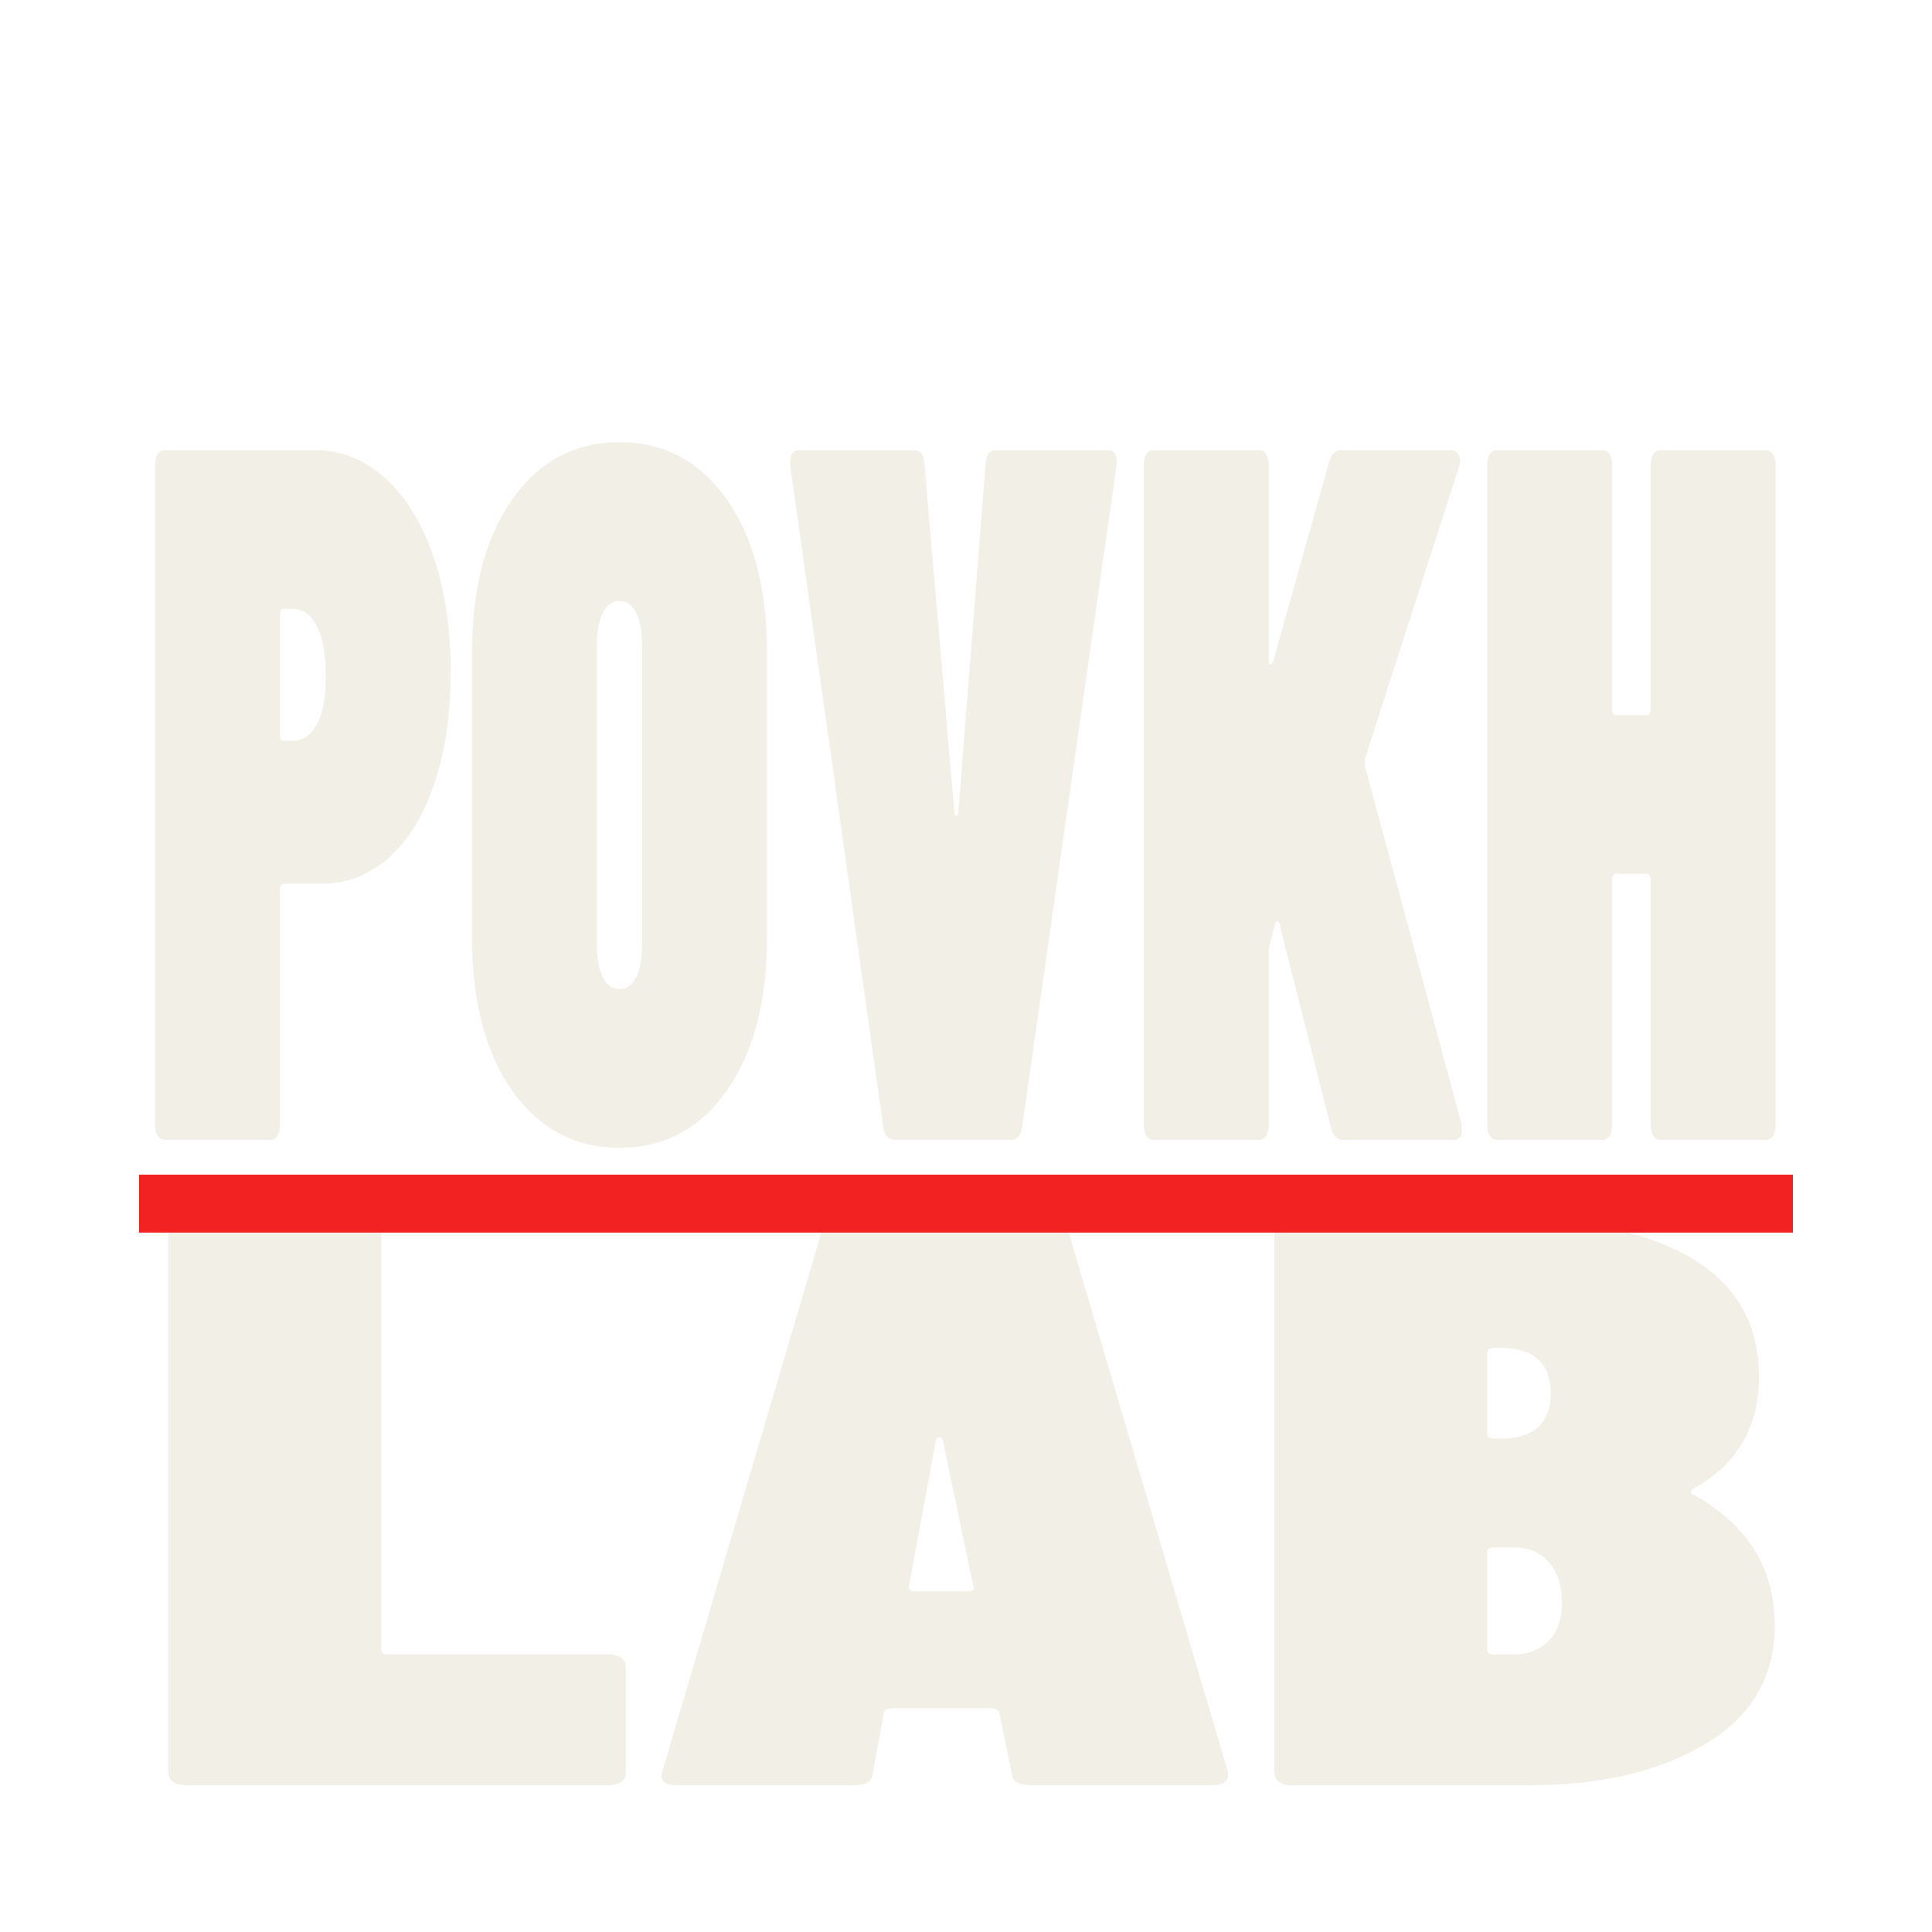
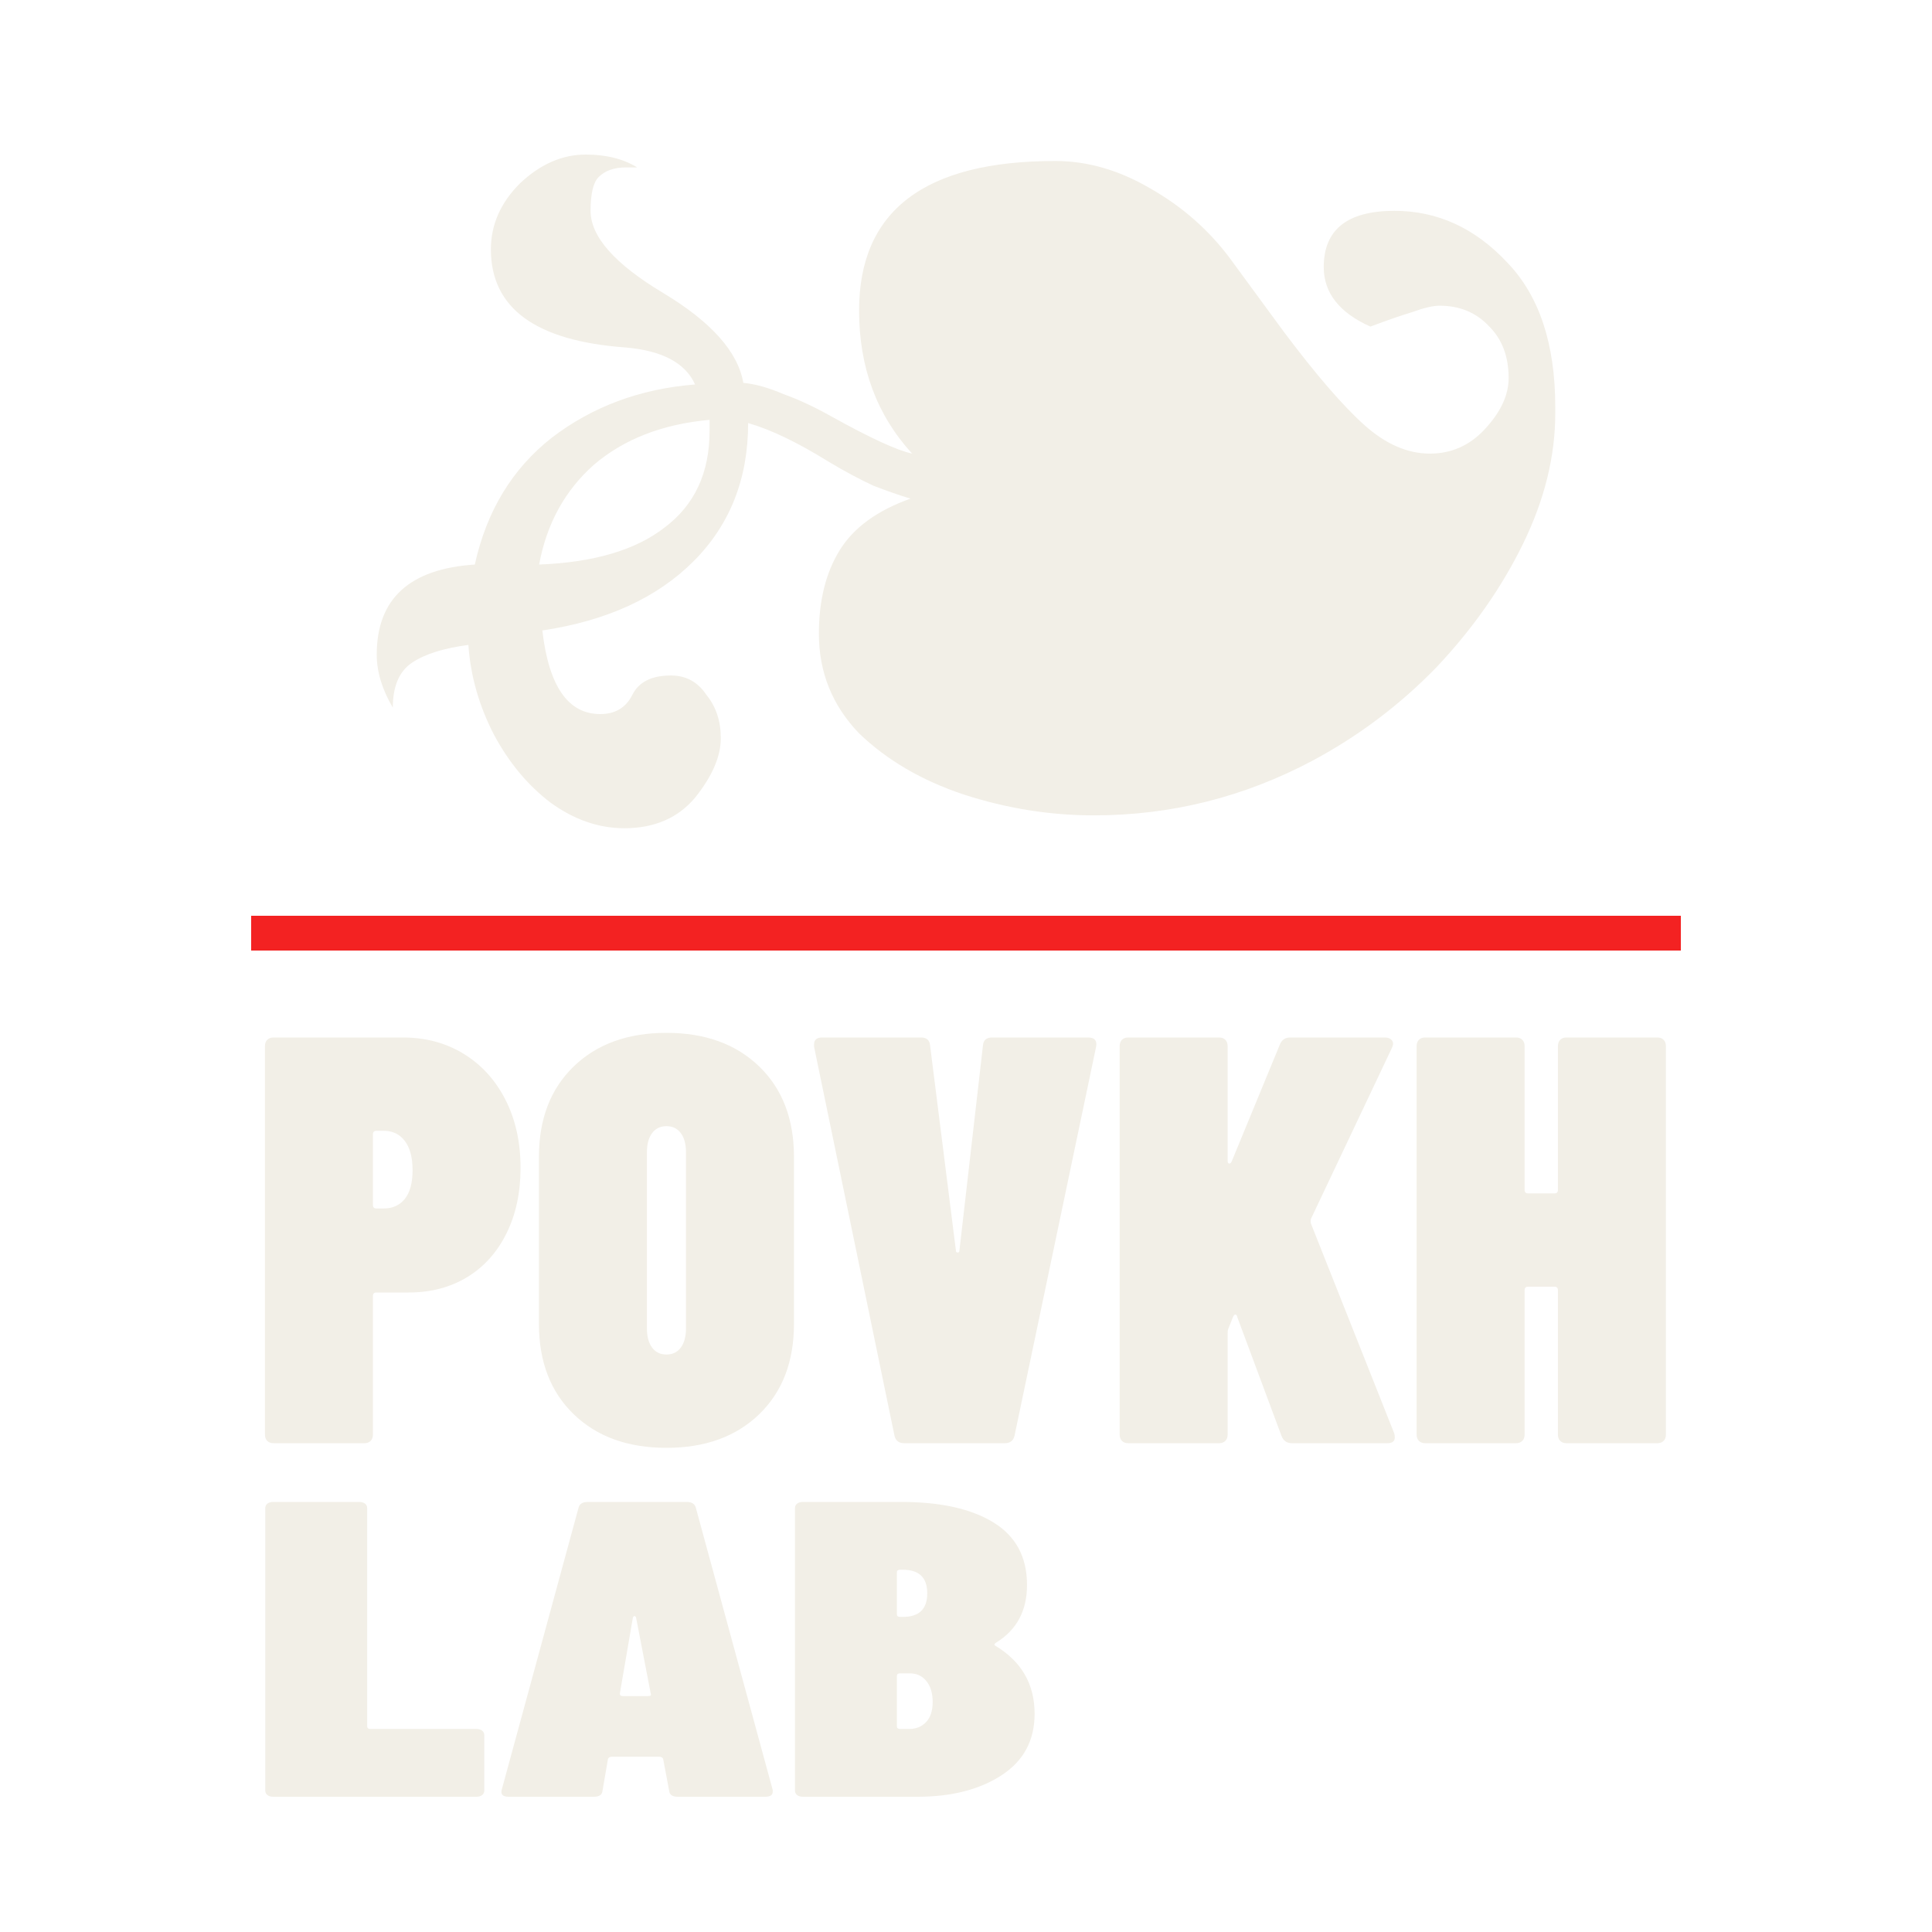
- <svg xmlns="http://www.w3.org/2000/svg" width="1000" height="1000" viewBox="0 0 1000 1000" role="img" aria-label="POVKH LAB stacked logo">
-   <path fill="#F2EFE7" d="M469 475Q469 411 444.5 362.0Q420 313 376.0 286.5Q332 260 274 260H218Q212 260 212 254V15Q212 8 208.0 4.0Q204 0 197 0H39Q32 0 28.0 4.0Q24 8 24 15V685Q24 692 28.0 696.0Q32 700 39 700H264Q324 700 370.5 671.5Q417 643 443.0 592.0Q469 541 469 475ZM281 471Q281 504 267.5 521.5Q254 539 231 539H218Q212 539 212 533V411Q212 405 218 405H231Q254 405 267.5 421.5Q281 438 281 471ZM501 206V494Q501 592 561.5 650.0Q622 708 723 708Q824 708 884.5 650.0Q945 592 945 494V206Q945 108 884.5 50.0Q824 -8 723 -8Q622 -8 561.5 50.0Q501 108 501 206ZM757 198V502Q757 523 748.0 535.0Q739 547 723 547Q707 547 698.0 535.0Q689 523 689 502V198Q689 177 698.0 165.0Q707 153 723 153Q739 153 748.0 165.0Q757 177 757 198ZM1120 13 980 684V688Q980 700 994 700H1166Q1181 700 1182 686L1227 332Q1227 329 1230.0 329.0Q1233 329 1233 332L1274 686Q1275 700 1290 700H1457Q1474 700 1471 684L1329 13Q1326 0 1312 0H1137Q1123 0 1120 13ZM1512 15V685Q1512 692 1516.0 696.0Q1520 700 1527 700H1685Q1692 700 1696.0 696.0Q1700 692 1700 685V487Q1700 483 1702.5 482.5Q1705 482 1707 486L1791 688Q1796 700 1809 700H1974Q1982 700 1986.0 695.0Q1990 690 1986 682L1845 387Q1844 383 1845 379L1990 17Q1991 14 1991 10Q1991 0 1978 0H1812Q1799 0 1794 12L1717 217Q1716 222 1713.5 222.0Q1711 222 1709 217L1701 197Q1700 195 1700 189V15Q1700 8 1696.0 4.0Q1692 0 1685 0H1527Q1520 0 1516.0 4.0Q1512 8 1512 15ZM2290 700H2448Q2455 700 2459.0 696.0Q2463 692 2463 685V15Q2463 8 2459.0 4.0Q2455 0 2448 0H2290Q2283 0 2279.0 4.0Q2275 8 2275 15V264Q2275 270 2269 270H2223Q2217 270 2217 264V15Q2217 8 2213.0 4.0Q2209 0 2202 0H2044Q2037 0 2033.0 4.0Q2029 8 2029 15V685Q2029 692 2033.0 696.0Q2037 700 2044 700H2202Q2209 700 2213.0 696.0Q2217 692 2217 685V437Q2217 431 2223 431H2269Q2275 431 2275 437V685Q2275 692 2279.0 696.0Q2283 700 2290 700Z" transform="translate(72 590) scale(0.3439132 -0.51)" />
-   <path fill="#F2EFE7" d="M26 15V685Q26 692 30.0 696.0Q34 700 41 700H199Q206 700 210.0 696.0Q214 692 214 685V167Q214 161 220 161H415Q422 161 426.0 157.0Q430 153 430 146V15Q430 8 426.0 4.0Q422 0 415 0H41Q34 0 30.0 4.0Q26 8 26 15ZM771 14 760 89Q760 91 758.0 93.0Q756 95 753 95H665Q662 95 660.0 93.0Q658 91 658 89L648 14Q647 0 632 0H475Q459 0 462 16L604 687Q607 700 621 700H803Q817 700 820 687L962 16V12Q962 0 948 0H787Q772 0 771 14ZM685 239H732Q739 239 737 245L710 425Q709 429 707.0 429.0Q705 429 704 425L680 245Q680 239 685 239ZM1229 0H1018Q1011 0 1007.0 4.0Q1003 8 1003 15V685Q1003 692 1007.0 696.0Q1011 700 1018 700H1199Q1308 700 1369.5 651.0Q1431 602 1431 503Q1431 411 1374 366Q1369 362 1372 359Q1445 303 1445 197Q1445 102 1384.0 51.0Q1323 0 1229 0ZM1191 533V433Q1191 427 1197 427H1202Q1247 427 1247 483Q1247 539 1202 539H1197Q1191 539 1191 533ZM1257 225Q1257 256 1245.5 274.5Q1234 293 1215 293H1197Q1191 293 1191 287V167Q1191 161 1197 161H1214Q1233 161 1245.0 177.5Q1257 194 1257 225Z" transform="translate(72 924) scale(0.5859001 -0.42)" />
-   <rect x="72" y="608" width="856" height="30" fill="#F32222" />
+ <svg xmlns="http://www.w3.org/2000/svg" width="1000" height="1000" viewBox="0 0 1000 1000" role="img" aria-label="POVKH LAB Terminal Relic primary logo">
+   <path fill="#F2EFE7" d="M462 1257C414 1257 368 1241 324 1209C282 1177 247 1135 219 1083C191 1029 175 973 171 915C125 921 90 932 66 948C42 964 30 992 30 1032C10 998 8.31485e-06 965 8.31485e-06 933C8.31485e-06 829 61 773 183 765C205 665 253 586 327 528C403 470 492 437 594 429C576 389 533 366 465 360C297 348 213 287 213 177C213 131 231 90 267 54C305 18 346 -9.65595e-05 390 -9.65595e-05C428 -9.65595e-05 460 8 486 24H465C443 24 426 30 414 42C404 52 399 73 399 105C399 153 444 204 534 258C624 312 674 368 684 426C706 428 731 435 759 447C787 457 817 471 849 489C921 529 971 552 999 558C933 486 900 397 900 291C900 105 1022 12 1266 12C1326 12 1385 29 1443 63C1503 97 1553 141 1593 195L1692 330C1752 410 1802 468 1842 504C1882 540 1923 558 1965 558C2005 558 2039 543 2067 513C2097 481 2112 449 2112 417C2112 377 2100 345 2076 321C2052 295 2021 282 1983 282C1971 282 1954 286 1932 294C1912 300 1886 309 1854 321C1796 295 1767 258 1767 210C1767 140 1811 105 1899 105C1979 105 2049 137 2109 201C2169 263 2199 353 2199 471V483C2199 563 2179 644 2139 726C2099 808 2045 885 1977 957C1909 1027 1832 1085 1746 1131C1618 1199 1482 1233 1338 1233C1256 1233 1175 1220 1095 1194C1017 1168 952 1130 900 1080C850 1028 825 966 825 894C825 832 838 780 864 738C890 696 934 664 996 642C976 636 953 628 927 618C901 606 873 591 843 573C785 537 735 513 693 501C693 605 659 691 591 759C523 827 429 870 309 888C321 992 357 1044 417 1044C445 1044 465 1032 477 1008C489 984 513 972 549 972C577 972 599 984 615 1008C633 1030 642 1057 642 1089C642 1123 626 1160 594 1200C562 1238 518 1257 462 1257ZM303 765C405 761 483 738 537 696C593 654 621 594 621 516V495C533 503 461 531 405 579C351 627 317 689 303 765Z" transform="translate(195 80) scale(0.2773988)" />
+   <rect x="130" y="474" width="740" height="18" fill="#F32222" />
+   <path fill="#F2EFE7" d="M469 475Q469 411 444.5 362.0Q420 313 376.0 286.5Q332 260 274 260H218Q212 260 212 254V15Q212 8 208.0 4.0Q204 0 197 0H39Q32 0 28.0 4.0Q24 8 24 15V685Q24 692 28.0 696.0Q32 700 39 700H264Q324 700 370.5 671.5Q417 643 443.0 592.0Q469 541 469 475ZM281 471Q281 504 267.5 521.5Q254 539 231 539H218Q212 539 212 533V411Q212 405 218 405H231Q254 405 267.5 421.5Q281 438 281 471ZM501 206V494Q501 592 561.5 650.0Q622 708 723 708Q824 708 884.5 650.0Q945 592 945 494V206Q945 108 884.5 50.0Q824 -8 723 -8Q622 -8 561.5 50.0Q501 108 501 206ZM757 198V502Q757 523 748.0 535.0Q739 547 723 547Q707 547 698.0 535.0Q689 523 689 502V198Q689 177 698.0 165.0Q707 153 723 153Q739 153 748.0 165.0Q757 177 757 198ZM1120 13 980 684V688Q980 700 994 700H1166Q1181 700 1182 686L1227 332Q1227 329 1230.0 329.0Q1233 329 1233 332L1274 686Q1275 700 1290 700H1457Q1474 700 1471 684L1329 13Q1326 0 1312 0H1137Q1123 0 1120 13ZM1512 15V685Q1512 692 1516.0 696.0Q1520 700 1527 700H1685Q1692 700 1696.0 696.0Q1700 692 1700 685V487Q1700 483 1702.5 482.5Q1705 482 1707 486L1791 688Q1796 700 1809 700H1974Q1982 700 1986.0 695.0Q1990 690 1986 682L1845 387Q1844 383 1845 379L1990 17Q1991 14 1991 10Q1991 0 1978 0H1812Q1799 0 1794 12L1717 217Q1716 222 1713.5 222.0Q1711 222 1709 217L1701 197Q1700 195 1700 189V15Q1700 8 1696.0 4.0Q1692 0 1685 0H1527Q1520 0 1516.0 4.0Q1512 8 1512 15ZM2290 700H2448Q2455 700 2459.0 696.0Q2463 692 2463 685V15Q2463 8 2459.0 4.0Q2455 0 2448 0H2290Q2283 0 2279.0 4.0Q2275 8 2275 15V264Q2275 270 2269 270H2223Q2217 270 2217 264V15Q2217 8 2213.0 4.0Q2209 0 2202 0H2044Q2037 0 2033.0 4.0Q2029 8 2029 15V685Q2029 692 2033.0 696.0Q2037 700 2044 700H2202Q2209 700 2213.0 696.0Q2217 692 2217 685V437Q2217 431 2223 431H2269Q2275 431 2275 437V685Q2275 692 2279.0 696.0Q2283 700 2290 700Z" transform="translate(130 747) scale(0.2973082 -0.3)" />
+   <path fill="#F2EFE7" d="M26 15V685Q26 692 30.0 696.0Q34 700 41 700H199Q206 700 210.0 696.0Q214 692 214 685V167Q214 161 220 161H415Q422 161 426.0 157.0Q430 153 430 146V15Q430 8 426.0 4.0Q422 0 415 0H41Q34 0 30.0 4.0Q26 8 26 15ZM771 14 760 89Q760 91 758.0 93.0Q756 95 753 95H665Q662 95 660.0 93.0Q658 91 658 89L648 14Q647 0 632 0H475Q459 0 462 16L604 687Q607 700 621 700H803Q817 700 820 687L962 16V12Q962 0 948 0H787Q772 0 771 14ZM685 239H732Q739 239 737 245L710 425Q709 429 707.0 429.0Q705 429 704 425L680 245Q680 239 685 239ZM1229 0H1018Q1011 0 1007.0 4.0Q1003 8 1003 15V685Q1003 692 1007.0 696.0Q1011 700 1018 700H1199Q1308 700 1369.5 651.0Q1431 602 1431 503Q1431 411 1374 366Q1369 362 1372 359Q1445 303 1445 197Q1445 102 1384.0 51.0Q1323 0 1229 0ZM1191 533V433Q1191 427 1197 427H1202Q1247 427 1247 483Q1247 539 1202 539H1197Q1191 539 1191 533ZM1257 225Q1257 256 1245.5 274.5Q1234 293 1215 293H1197Q1191 293 1191 287V167Q1191 161 1197 161H1214Q1233 161 1245.0 177.5Q1257 194 1257 225Z" transform="translate(130 930) scale(0.2806297 -0.218)" />
</svg>
